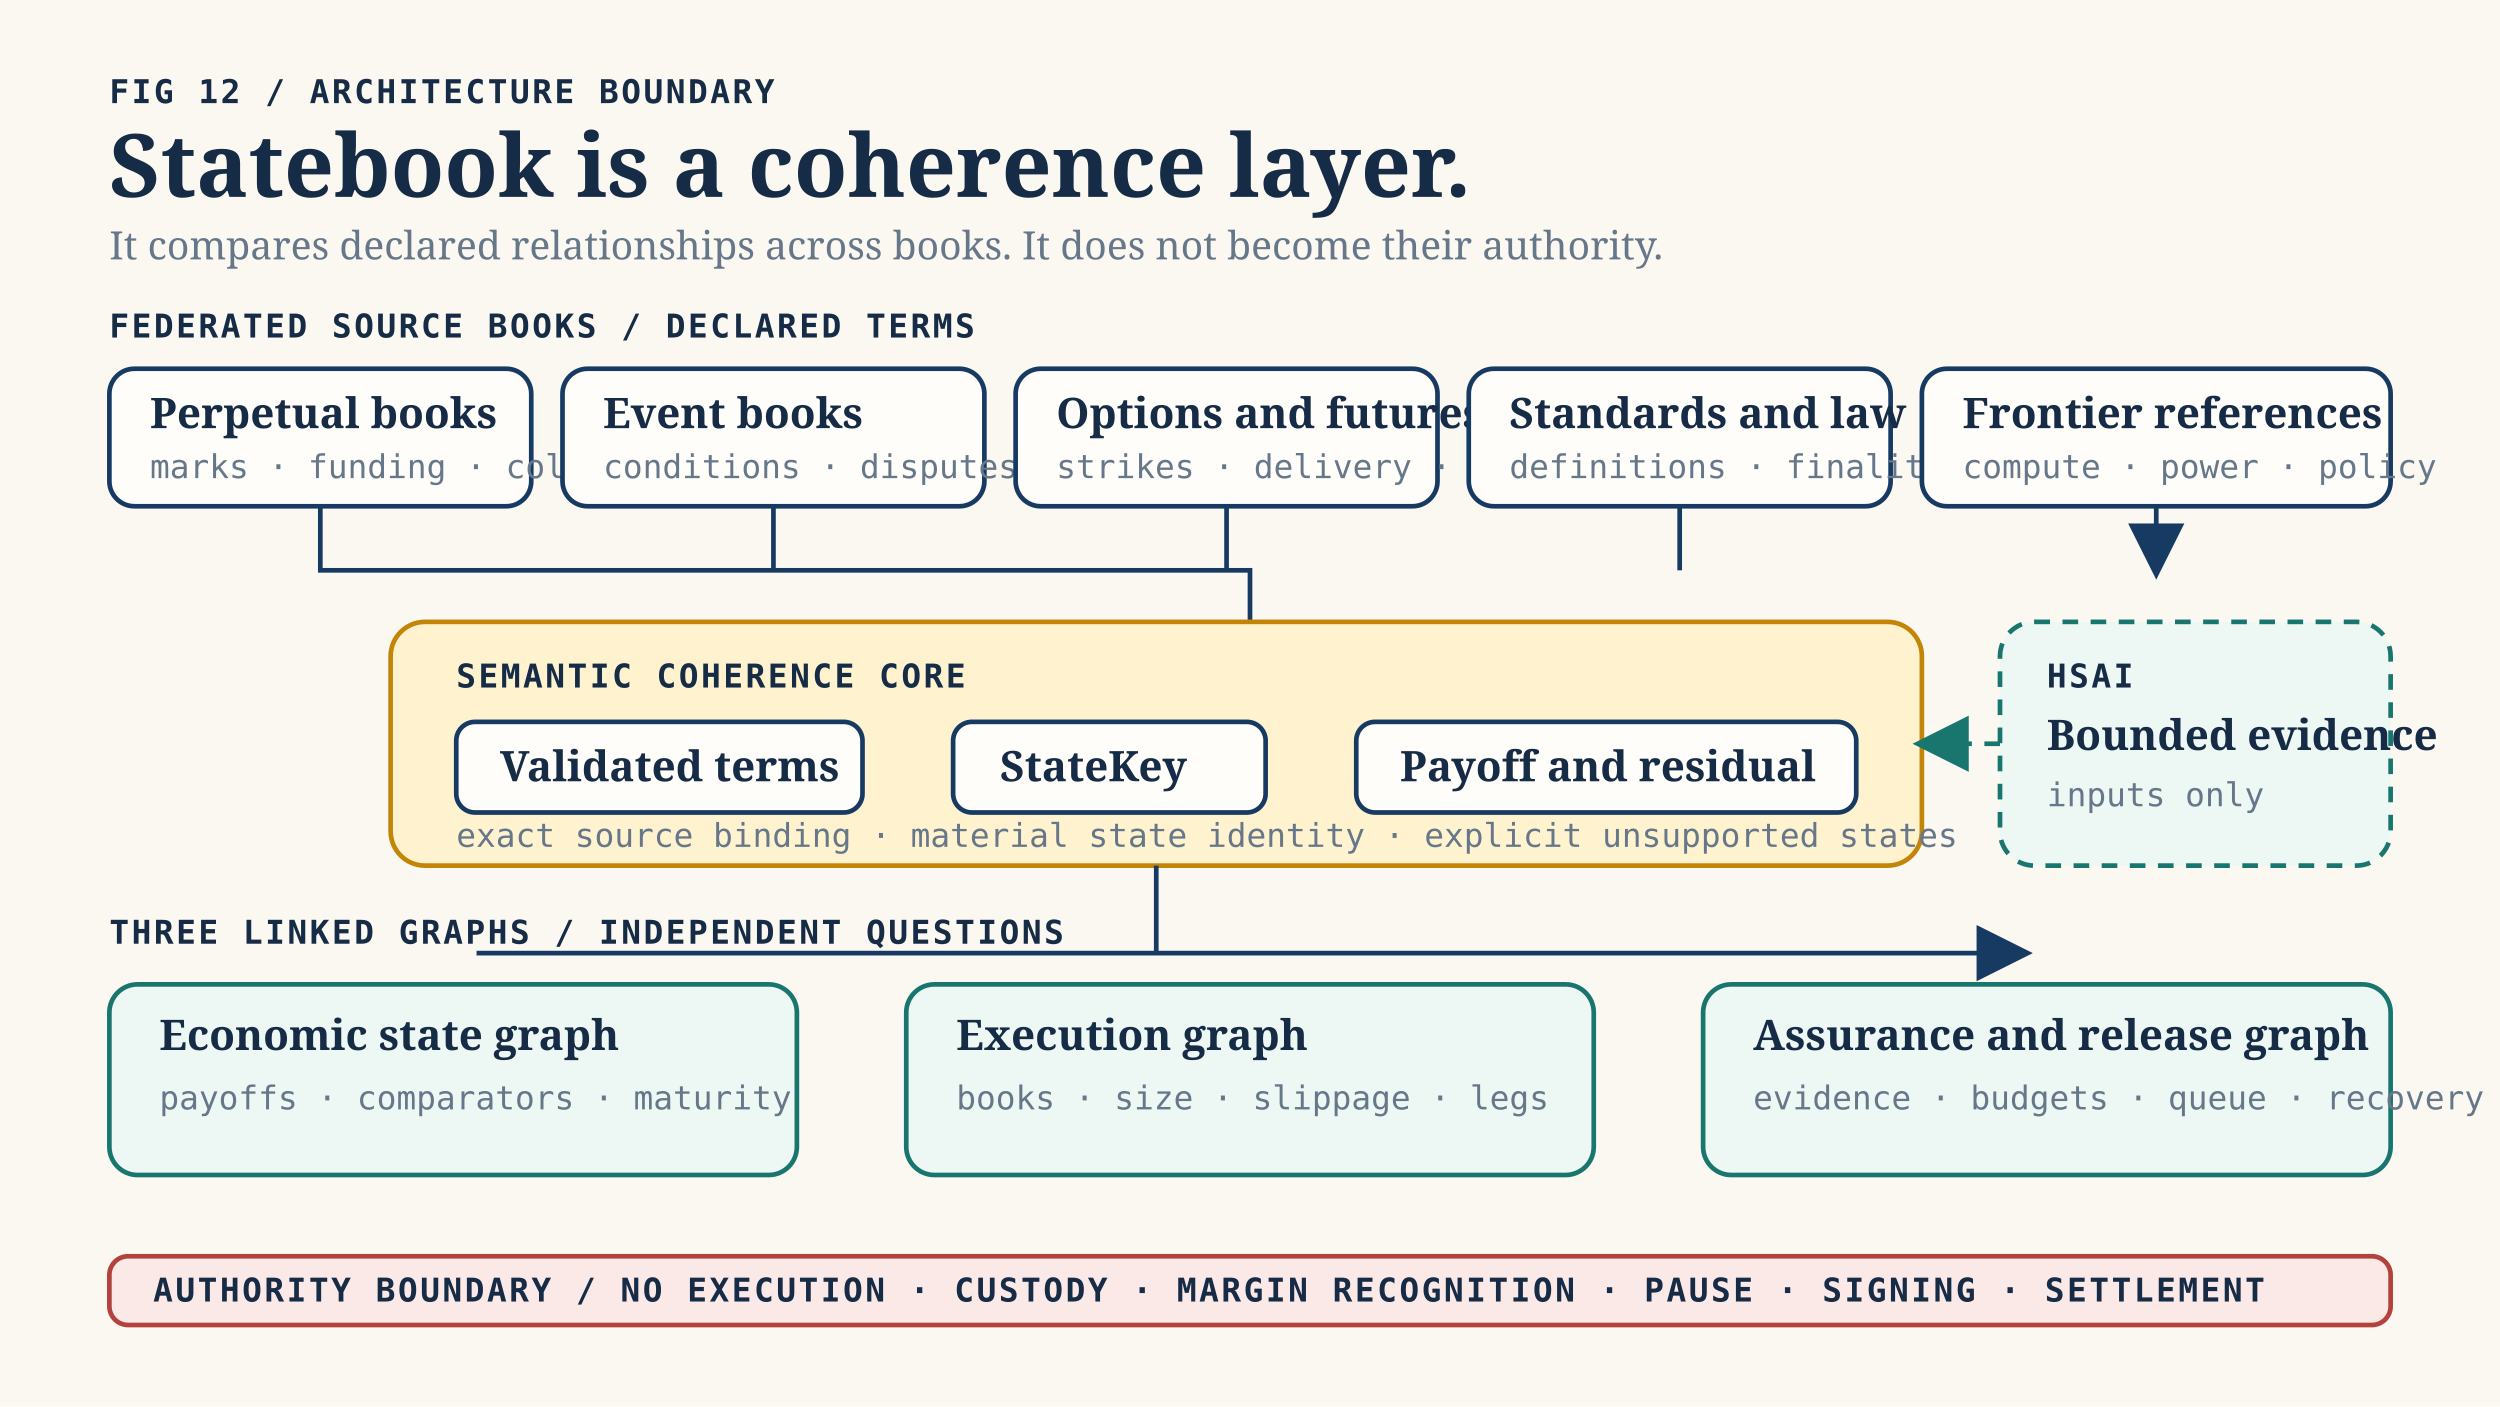
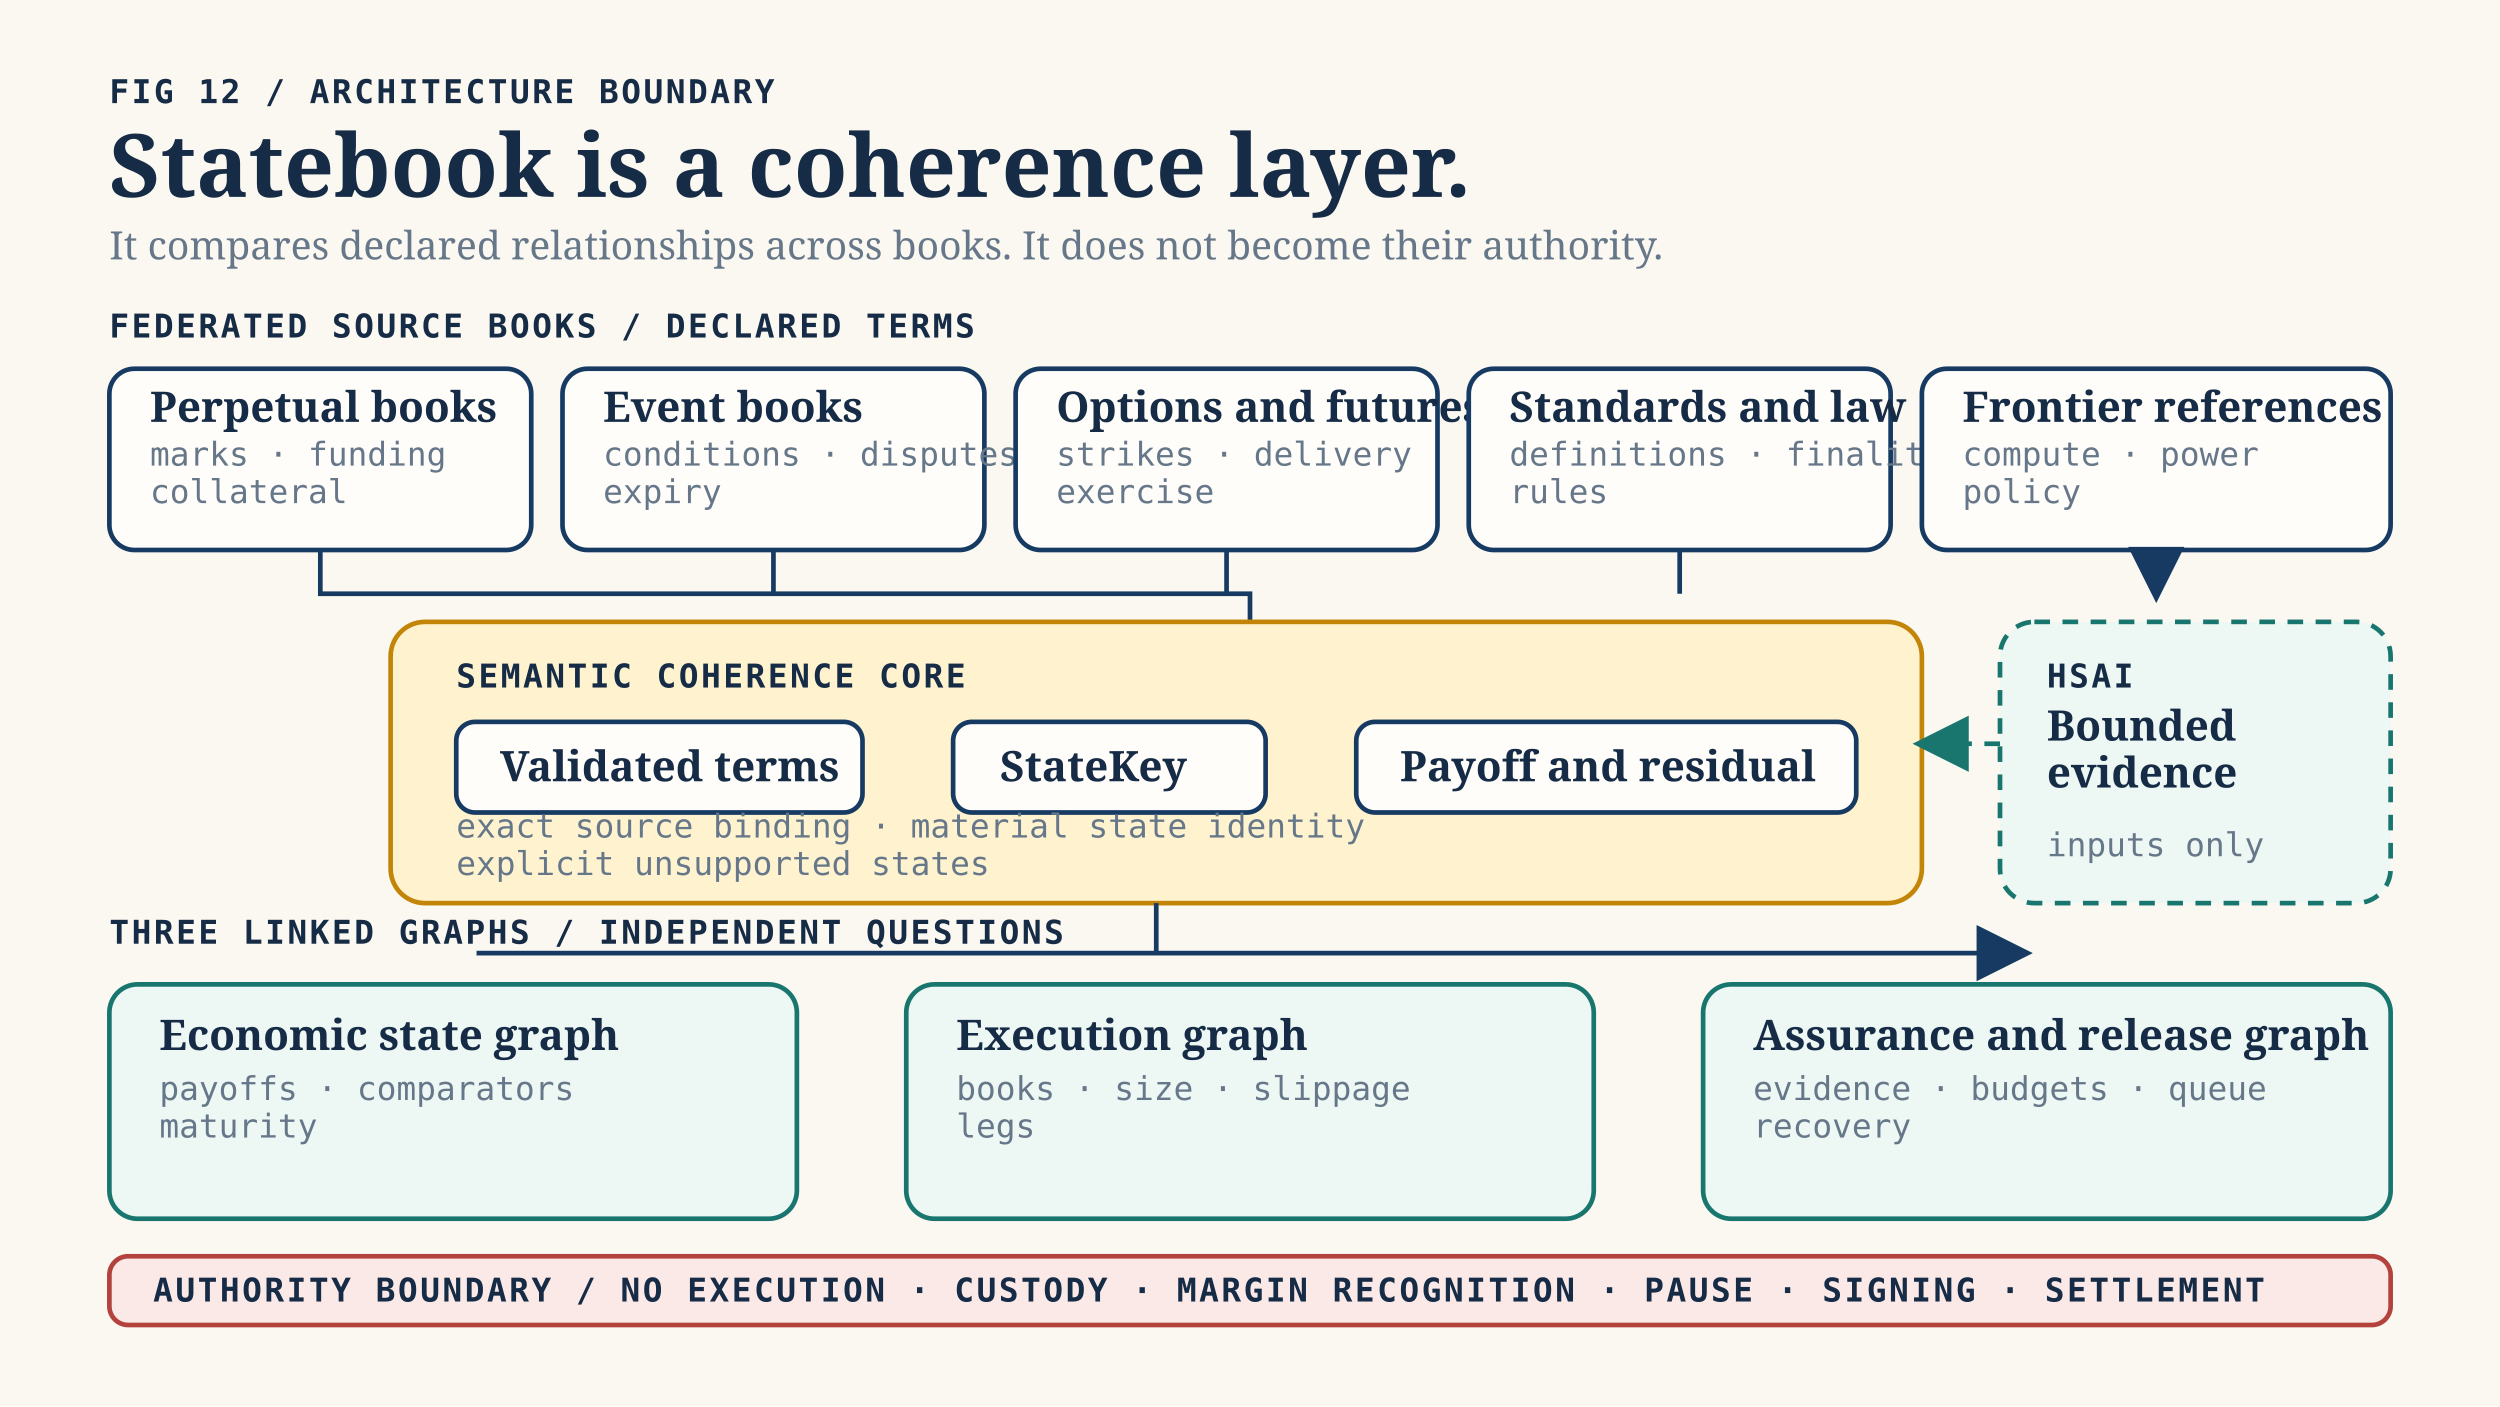
<svg xmlns="http://www.w3.org/2000/svg" width="1600" height="900" viewBox="0 0 1600 900" role="img" aria-labelledby="title desc">
  <defs>
    <style>
      .ink{fill:#162b45}.muted{fill:#667789}.h{font:700 56px Georgia,serif}.t{font:700 27px Georgia,serif}.b{font:25px Georgia,serif}.k{font:700 21px ui-monospace,Consolas,monospace;letter-spacing:1.6px}.x{font:21px ui-monospace,Consolas,monospace}.navy{fill:#fffdfa;stroke:#173a63;stroke-width:3}.teal{fill:#edf7f4;stroke:#19766f;stroke-width:3}.gold{fill:#fff3cf;stroke:#c38508;stroke-width:3}.red{fill:#fbe9e7;stroke:#b3423c;stroke-width:3}.dash{fill:#edf7f4;stroke:#19766f;stroke-width:3;stroke-dasharray:10 8}
    </style>
    <marker id="arrow" markerWidth="12" markerHeight="12" refX="10" refY="6" orient="auto">
      <path d="M0,0 L12,6 L0,12 Z" fill="#173a63" />
    </marker>
    <marker id="teal-arrow" markerWidth="12" markerHeight="12" refX="10" refY="6" orient="auto">
      <path d="M0,0 L12,6 L0,12 Z" fill="#19766f" />
    </marker>
  </defs>
  <rect width="1600" height="900" fill="#fbf8f1" />
  <text x="70" y="66" class="k ink">FIG 12 / ARCHITECTURE BOUNDARY</text>
  <text x="70" y="126" class="h ink">Statebook is a coherence layer.</text>
  <text x="70" y="166" class="b muted">It compares declared relationships across books. It does not become their authority.</text>
  <text x="70" y="216" class="k ink">FEDERATED SOURCE BOOKS / DECLARED TERMS</text>
  <g>
-     <rect x="70" y="236" width="270" height="88" rx="16" class="navy" />
-     <text x="96" y="274" class="t ink">Perpetual books</text>
-     <text x="96" y="306" class="x muted">marks · funding · collateral</text>
-     <rect x="360" y="236" width="270" height="88" rx="16" class="navy" />
-     <text x="386" y="274" class="t ink">Event books</text>
-     <text x="386" y="306" class="x muted">conditions · disputes · expiry</text>
-     <rect x="650" y="236" width="270" height="88" rx="16" class="navy" />
-     <text x="676" y="274" class="t ink">Options and futures</text>
-     <text x="676" y="306" class="x muted">strikes · delivery · exercise</text>
-     <rect x="940" y="236" width="270" height="88" rx="16" class="navy" />
-     <text x="966" y="274" class="t ink">Standards and law</text>
-     <text x="966" y="306" class="x muted">definitions · finality · rules</text>
-     <rect x="1230" y="236" width="300" height="88" rx="16" class="navy" />
-     <text x="1256" y="274" class="t ink">Frontier references</text>
-     <text x="1256" y="306" class="x muted">compute · power · policy</text>
+     <rect x="70" y="236" width="270" height="116" rx="16" class="navy" />
+     <text x="96" y="270" class="t ink">Perpetual books</text>
+     <text x="96" y="298" class="x muted">
+       <tspan x="96">marks · funding</tspan>
+       <tspan x="96" dy="24">collateral</tspan>
+     </text>
+     <rect x="360" y="236" width="270" height="116" rx="16" class="navy" />
+     <text x="386" y="270" class="t ink">Event books</text>
+     <text x="386" y="298" class="x muted">
+       <tspan x="386">conditions · disputes</tspan>
+       <tspan x="386" dy="24">expiry</tspan>
+     </text>
+     <rect x="650" y="236" width="270" height="116" rx="16" class="navy" />
+     <text x="676" y="270" class="t ink">Options and futures</text>
+     <text x="676" y="298" class="x muted">
+       <tspan x="676">strikes · delivery</tspan>
+       <tspan x="676" dy="24">exercise</tspan>
+     </text>
+     <rect x="940" y="236" width="270" height="116" rx="16" class="navy" />
+     <text x="966" y="270" class="t ink">Standards and law</text>
+     <text x="966" y="298" class="x muted">
+       <tspan x="966">definitions · finality</tspan>
+       <tspan x="966" dy="24">rules</tspan>
+     </text>
+     <rect x="1230" y="236" width="300" height="116" rx="16" class="navy" />
+     <text x="1256" y="270" class="t ink">Frontier references</text>
+     <text x="1256" y="298" class="x muted">
+       <tspan x="1256">compute · power</tspan>
+       <tspan x="1256" dy="24">policy</tspan>
+     </text>
  </g>
-   <path d="M205 324V365H800V398 M495 324V365 M785 324V365 M1075 324V365 M1380 324V365" fill="none" stroke="#173a63" stroke-width="3" marker-end="url(#arrow)" />
-   <rect x="250" y="398" width="980" height="156" rx="22" class="gold" />
+   <path d="M205 352V380H800V398 M495 352V380 M785 352V380 M1075 352V380 M1380 352V380" fill="none" stroke="#173a63" stroke-width="3" marker-end="url(#arrow)" />
+   <rect x="250" y="398" width="980" height="180" rx="22" class="gold" />
  <text x="292" y="440" class="k ink">SEMANTIC COHERENCE CORE</text>
  <rect x="292" y="462" width="260" height="58" rx="12" class="navy" />
  <text x="320" y="500" class="t ink">Validated terms</text>
  <rect x="610" y="462" width="200" height="58" rx="12" class="navy" />
  <text x="640" y="500" class="t ink">StateKey</text>
  <rect x="868" y="462" width="320" height="58" rx="12" class="navy" />
  <text x="896" y="500" class="t ink">Payoff and residual</text>
-   <text x="292" y="542" class="x muted">exact source binding · material state identity · explicit unsupported states</text>
-   <rect x="1280" y="398" width="250" height="156" rx="22" class="dash" />
+   <text x="292" y="536" class="x muted">
+     <tspan x="292">exact source binding · material state identity</tspan>
+     <tspan x="292" dy="24">explicit unsupported states</tspan>
+   </text>
+   <rect x="1280" y="398" width="250" height="180" rx="22" class="dash" />
  <text x="1310" y="440" class="k ink">HSAI</text>
-   <text x="1310" y="480" class="t ink">Bounded evidence</text>
-   <text x="1310" y="516" class="x muted">inputs only</text>
+   <text x="1310" y="474" class="t ink">
+     <tspan x="1310">Bounded</tspan>
+     <tspan x="1310" dy="30">evidence</tspan>
+   </text>
+   <text x="1310" y="548" class="x muted">inputs only</text>
  <path d="M1280 476H1230" fill="none" stroke="#19766f" stroke-width="3" stroke-dasharray="10 8" marker-end="url(#teal-arrow)" />
-   <path d="M740 554V610 M740 610H305 M740 610H800 M740 610H1295" fill="none" stroke="#173a63" stroke-width="3" marker-end="url(#arrow)" />
+   <path d="M740 578V610 M740 610H305 M740 610H800 M740 610H1295" fill="none" stroke="#173a63" stroke-width="3" marker-end="url(#arrow)" />
  <text x="70" y="604" class="k ink">THREE LINKED GRAPHS / INDEPENDENT QUESTIONS</text>
-   <rect x="70" y="630" width="440" height="122" rx="18" class="teal" />
+   <rect x="70" y="630" width="440" height="150" rx="18" class="teal" />
  <text x="102" y="672" class="t ink">Economic state graph</text>
-   <text x="102" y="710" class="x muted">payoffs · comparators · maturity</text>
-   <rect x="580" y="630" width="440" height="122" rx="18" class="teal" />
+   <text x="102" y="704" class="x muted">
+     <tspan x="102">payoffs · comparators</tspan>
+     <tspan x="102" dy="24">maturity</tspan>
+   </text>
+   <rect x="580" y="630" width="440" height="150" rx="18" class="teal" />
  <text x="612" y="672" class="t ink">Execution graph</text>
-   <text x="612" y="710" class="x muted">books · size · slippage · legs</text>
-   <rect x="1090" y="630" width="440" height="122" rx="18" class="teal" />
+   <text x="612" y="704" class="x muted">
+     <tspan x="612">books · size · slippage</tspan>
+     <tspan x="612" dy="24">legs</tspan>
+   </text>
+   <rect x="1090" y="630" width="440" height="150" rx="18" class="teal" />
  <text x="1122" y="672" class="t ink">Assurance and release graph</text>
-   <text x="1122" y="710" class="x muted">evidence · budgets · queue · recovery</text>
+   <text x="1122" y="704" class="x muted">
+     <tspan x="1122">evidence · budgets · queue</tspan>
+     <tspan x="1122" dy="24">recovery</tspan>
+   </text>
  <rect x="70" y="804" width="1460" height="44" rx="12" class="red" />
  <text x="98" y="833" class="k ink">AUTHORITY BOUNDARY / NO EXECUTION · CUSTODY · MARGIN RECOGNITION · PAUSE · SIGNING · SETTLEMENT</text>
</svg>
